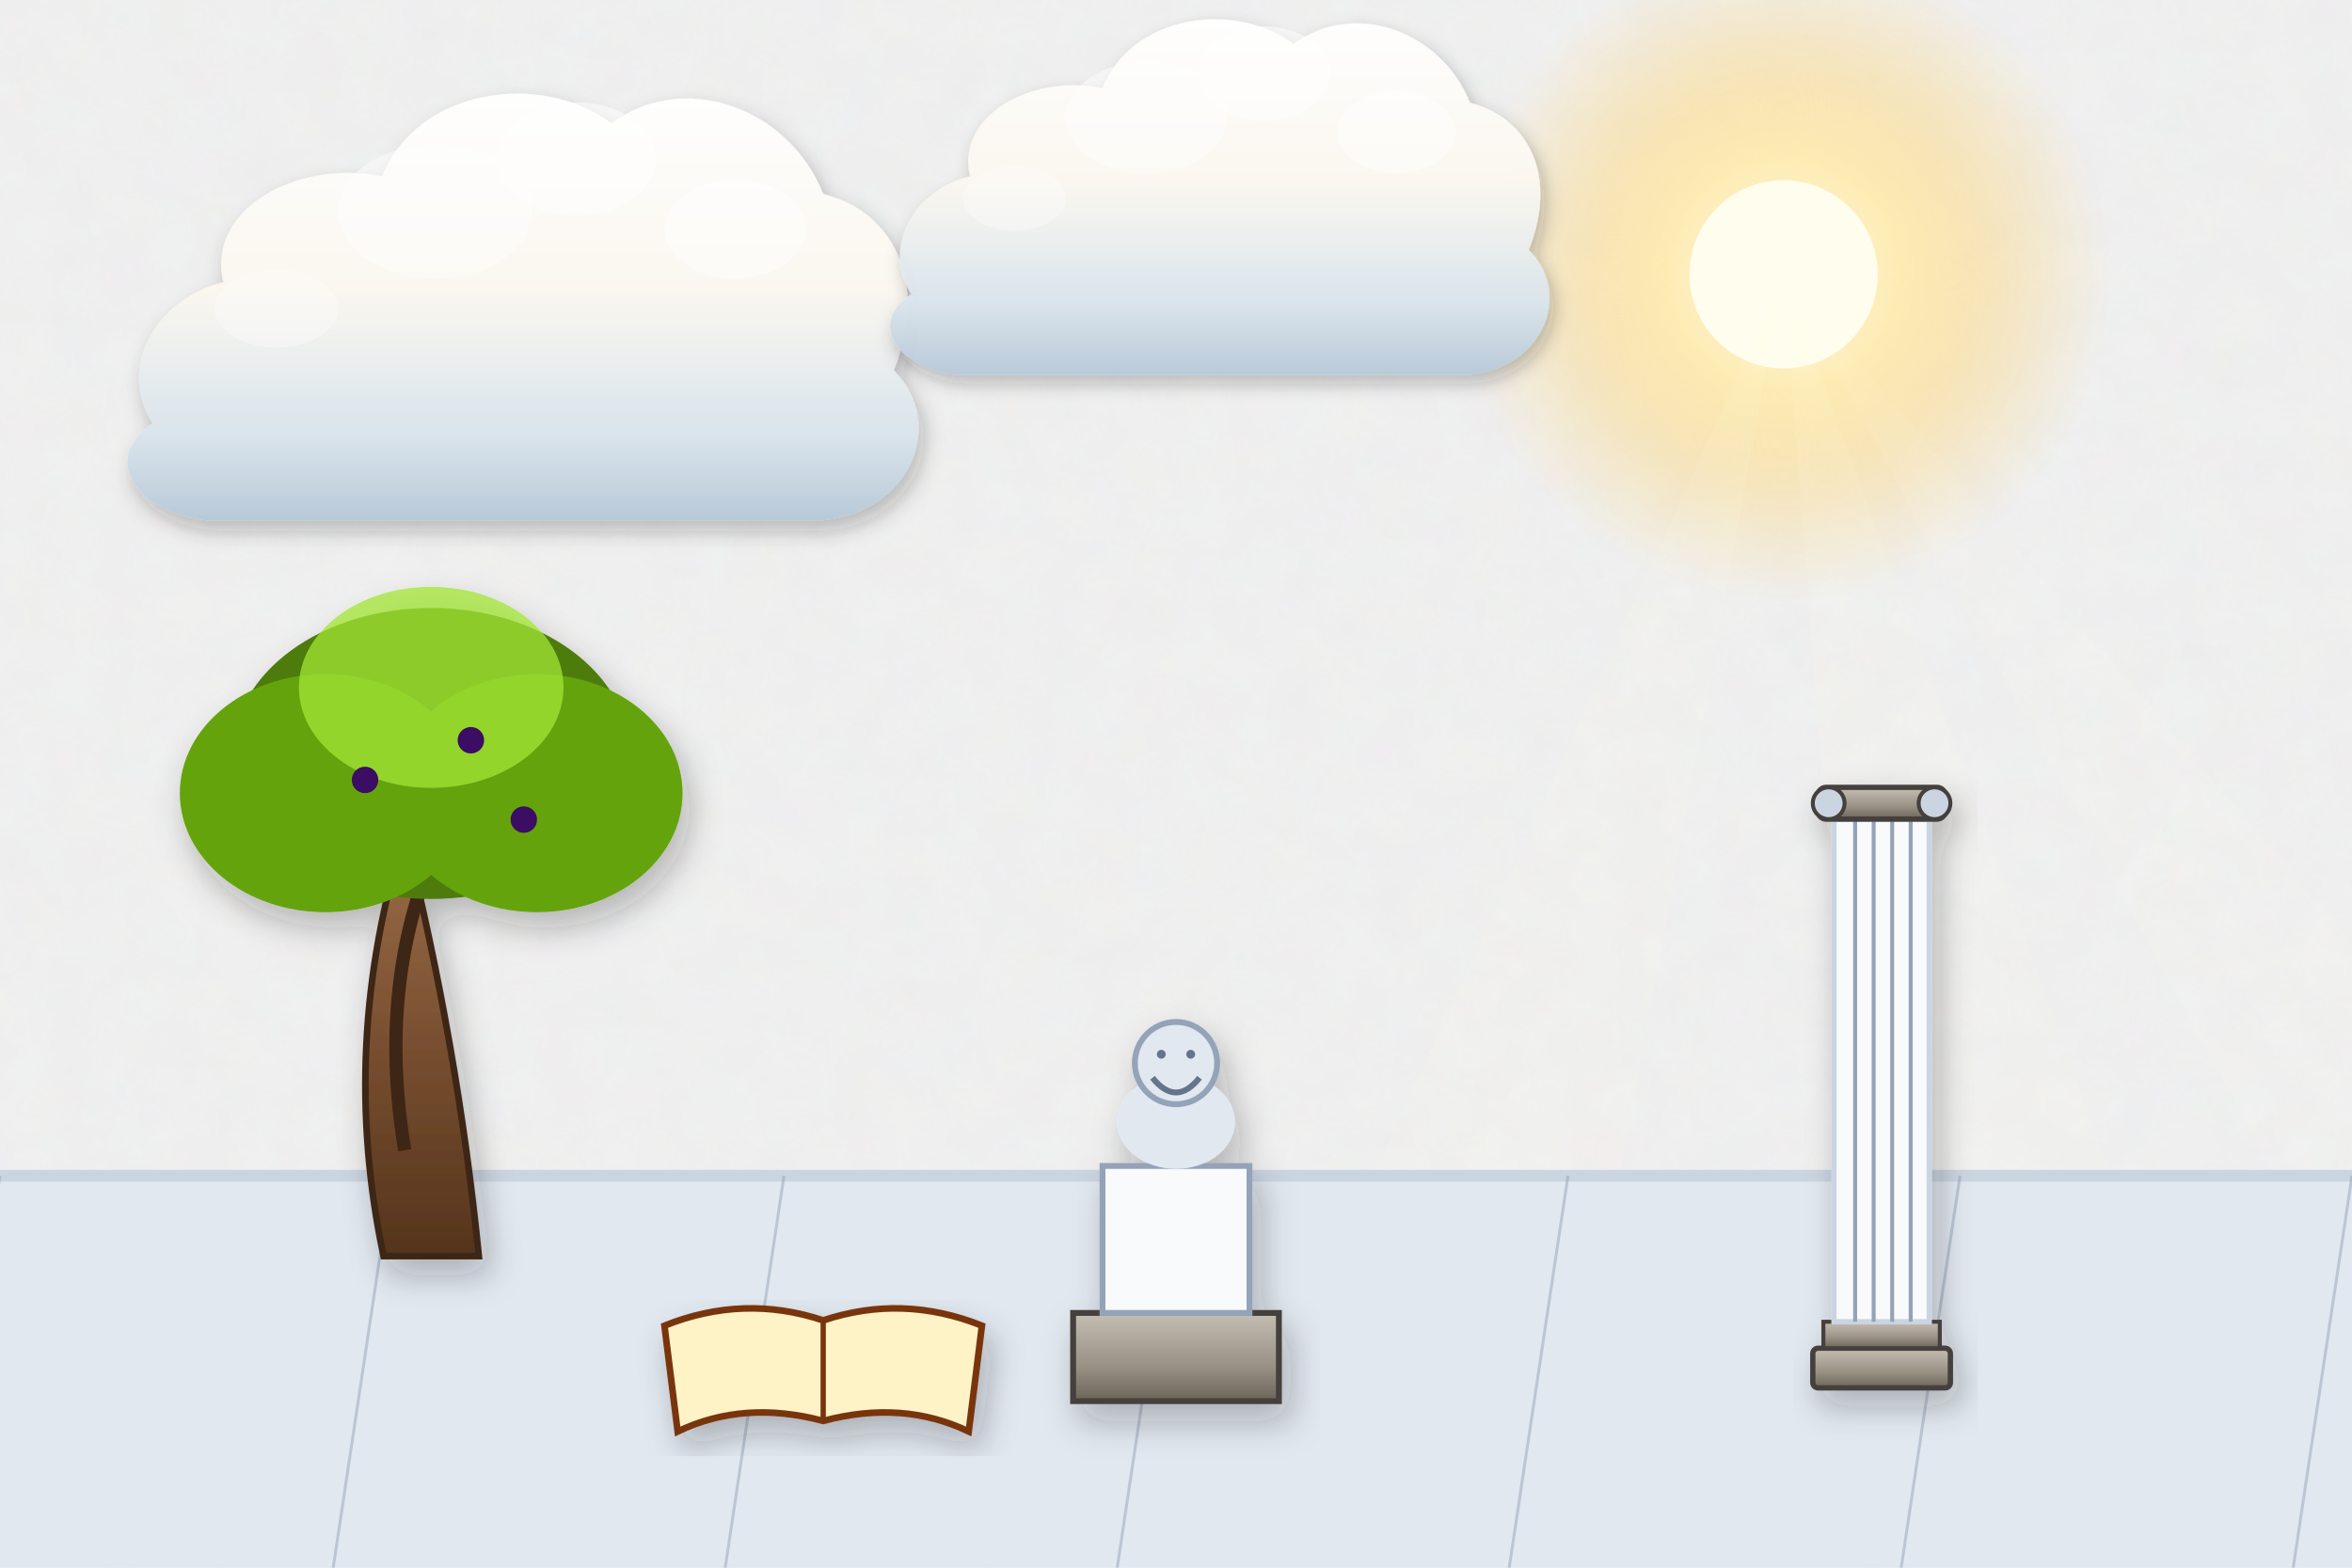
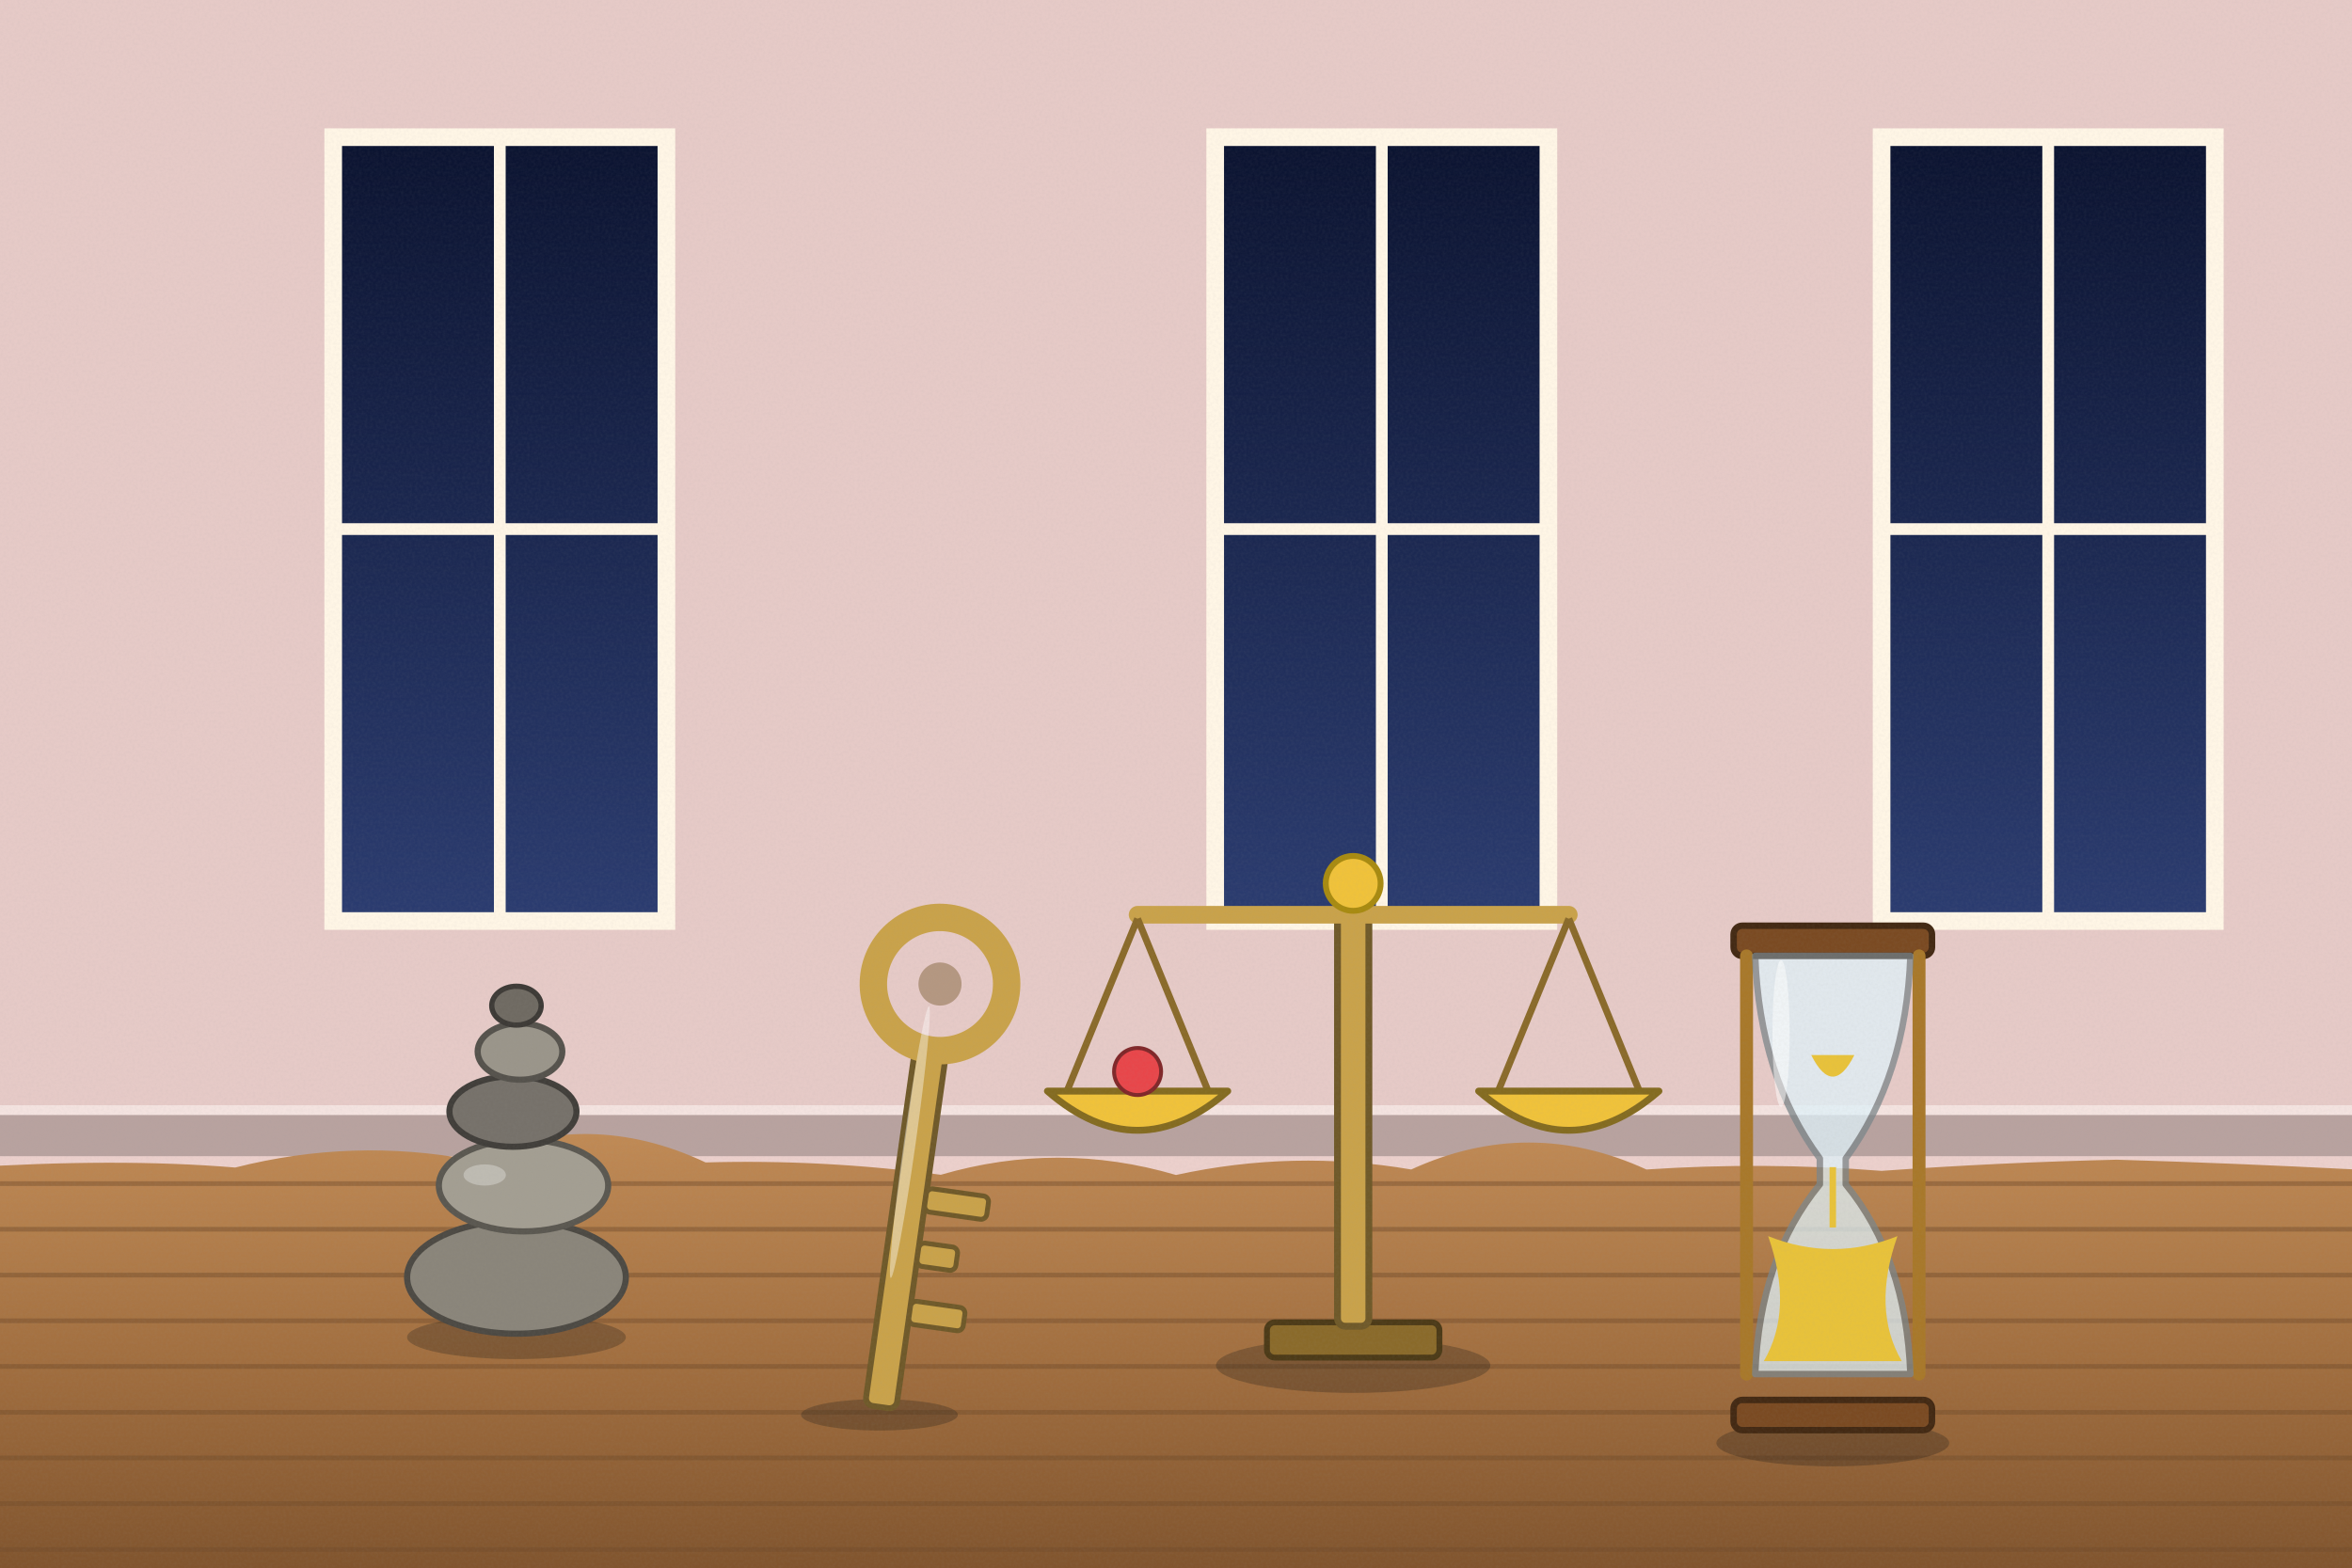
<svg xmlns="http://www.w3.org/2000/svg" viewBox="0 0 1200 800" width="1200" height="800">
  <defs>
-     <filter id="ghibliPaper" x="0%" y="0%" width="100%" height="100%">
-       <feTurbulence type="fractalNoise" baseFrequency="0.04" numOctaves="3" result="noise" seed="42" />
-       <feColorMatrix type="matrix" values="1 0 0 0 0  0 1 0 0 0  0 0 1 0 0  0 0 0 0.035 0" in="noise" result="coloredNoise" />
-       <feComposite operator="in" in2="SourceGraphic" />
-     </filter>
-     <filter id="softGlow" x="-20%" y="-20%" width="140%" height="140%">
-       <feGaussianBlur stdDeviation="8" result="blur" />
-       <feComposite in="SourceGraphic" in2="blur" operator="over" />
-     </filter>
-     <filter id="dropShadow" x="-20%" y="-20%" width="140%" height="140%">
-       <feDropShadow dx="3" dy="6" stdDeviation="6" flood-color="#141e28" flood-opacity="0.28" />
-     </filter>
-     <linearGradient id="skyDay" x1="0" y1="0" x2="0" y2="1">
-       <stop offset="0%" stop-color="#236ca7" />
-       <stop offset="35%" stop-color="#5fa3d6" />
-       <stop offset="70%" stop-color="#b8e1f2" />
-       <stop offset="100%" stop-color="#fdf3dc" />
-     </linearGradient>
-     <linearGradient id="skySunset" x1="0" y1="0" x2="0" y2="1">
-       <stop offset="0%" stop-color="#31396b" />
-       <stop offset="35%" stop-color="#73507b" />
-       <stop offset="65%" stop-color="#cb6b5c" />
-       <stop offset="85%" stop-color="#f29e5a" />
-       <stop offset="100%" stop-color="#fedaa2" />
-     </linearGradient>
-     <linearGradient id="skyDusk" x1="0" y1="0" x2="0" y2="1">
-       <stop offset="0%" stop-color="#121832" />
-       <stop offset="40%" stop-color="#262f56" />
-       <stop offset="70%" stop-color="#4e3d64" />
-       <stop offset="90%" stop-color="#915264" />
-       <stop offset="100%" stop-color="#d6846c" />
-     </linearGradient>
-     <linearGradient id="cloudBodyDay" x1="0" y1="0" x2="0" y2="1">
-       <stop offset="0%" stop-color="#ffffff" />
-       <stop offset="45%" stop-color="#fcf8f0" />
-       <stop offset="80%" stop-color="#d9e4ec" />
-       <stop offset="100%" stop-color="#b6c8d7" />
-     </linearGradient>
-     <linearGradient id="cloudBodySunset" x1="0" y1="0" x2="0" y2="1">
-       <stop offset="0%" stop-color="#fff5e6" />
-       <stop offset="40%" stop-color="#fbd0a5" />
-       <stop offset="75%" stop-color="#cf8ca0" />
-       <stop offset="100%" stop-color="#7e607c" />
-     </linearGradient>
-     <radialGradient id="sunGlowDay" cx="50%" cy="50%" r="50%">
-       <stop offset="0%" stop-color="#fffced" stop-opacity="1" />
-       <stop offset="35%" stop-color="#ffebaa" stop-opacity="0.85" />
-       <stop offset="70%" stop-color="#ffd573" stop-opacity="0.35" />
-       <stop offset="100%" stop-color="#ffd573" stop-opacity="0" />
-     </radialGradient>
-     <radialGradient id="sunGlowSunset" cx="50%" cy="50%" r="50%">
-       <stop offset="0%" stop-color="#fff8db" stop-opacity="1" />
-       <stop offset="30%" stop-color="#ffb753" stop-opacity="0.9" />
-       <stop offset="65%" stop-color="#f46e45" stop-opacity="0.4" />
-       <stop offset="100%" stop-color="#e04a43" stop-opacity="0" />
-     </radialGradient>
-     <linearGradient id="hillDistant" x1="0" y1="0" x2="0" y2="1">
-       <stop offset="0%" stop-color="#6e94a8" />
-       <stop offset="100%" stop-color="#93b9c7" />
-     </linearGradient>
-     <linearGradient id="hillMid" x1="0" y1="0" x2="0" y2="1">
-       <stop offset="0%" stop-color="#4a7c4f" />
-       <stop offset="50%" stop-color="#3c6a40" />
-       <stop offset="100%" stop-color="#2d5231" />
-     </linearGradient>
-     <linearGradient id="hillNear" x1="0" y1="0" x2="0" y2="1">
-       <stop offset="0%" stop-color="#699e4c" />
-       <stop offset="60%" stop-color="#4c7e33" />
-       <stop offset="100%" stop-color="#2f5720" />
-     </linearGradient>
-     <linearGradient id="woodTone" x1="0" y1="0" x2="0" y2="1">
-       <stop offset="0%" stop-color="#9c6d48" />
-       <stop offset="50%" stop-color="#784f30" />
-       <stop offset="100%" stop-color="#55341c" />
-     </linearGradient>
-     <linearGradient id="brassTone" x1="0" y1="0" x2="1" y2="1">
-       <stop offset="0%" stop-color="#ffe699" />
-       <stop offset="35%" stop-color="#d9a536" />
-       <stop offset="70%" stop-color="#996c14" />
-       <stop offset="100%" stop-color="#5e4007" />
+     <linearGradient id="woodTone" x1="0" y1="0" x2="1" y2="0">
+       <stop offset="0" stop-color="#a77649" />
+       <stop offset=".5" stop-color="#7d5231" />
+       <stop offset="1" stop-color="#5a381e" />
    </linearGradient>
    <linearGradient id="stoneTone" x1="0" y1="0" x2="0" y2="1">
-       <stop offset="0%" stop-color="#c5beb3" />
-       <stop offset="60%" stop-color="#999184" />
-       <stop offset="100%" stop-color="#6c6458" />
+       <stop offset="0" stop-color="#c5beb3" />
+       <stop offset="1" stop-color="#7c7468" />
    </linearGradient>
-     <linearGradient id="waterTone" x1="0" y1="0" x2="0" y2="1">
-       <stop offset="0%" stop-color="#47a5be" />
-       <stop offset="50%" stop-color="#2a7796" />
-       <stop offset="100%" stop-color="#144d6a" />
+     <filter id="softShadow" x="-20%" y="-20%" width="140%" height="140%">
+       <feDropShadow dx="2" dy="5" stdDeviation="4" flood-color="#1b1a14" flood-opacity=".25" />
+     </filter>
+     <filter id="grain" x="0" y="0" width="100%" height="100%">
+       <feTurbulence type="fractalNoise" baseFrequency=".7" numOctaves="2" seed="11" />
+       <feColorMatrix type="matrix" values="0 0 0 0 .34  0 0 0 0 .34  0 0 0 0 .32  0 0 0 .22 -.07" />
+     </filter>
+     <linearGradient id="winSky" x1="0" y1="0" x2="0" y2="1">
+       <stop offset="0" stop-color="#0b1330" />
+       <stop offset="1" stop-color="#2b3c70" />
+     </linearGradient>
+     <linearGradient id="gndG" x1="0" y1="0" x2="0" y2="1">
+       <stop offset="0" stop-color="#c08a55" />
+       <stop offset=".5" stop-color="#a06d3e" />
+       <stop offset="1" stop-color="#7a4f2a" />
    </linearGradient>
  </defs>
-   <rect width="1200" height="800" fill="url(#skyDay)" filter="url(#ghibliPaper)" />
+   <rect width="1200" height="800" fill="#ecd0cc" />
+   <rect x="0" y="0" width="1200" height="590" fill="#d9bfbc" opacity=".35" />
+   <rect x="0" y="568" width="1200" height="22" fill="#b8a29f" />
+   <rect x="0" y="564" width="1200" height="5" fill="#f4e3e0" />
  <g>
-     <circle cx="910" cy="140" r="168" fill="url(#sunGlowDay)" />
-     <circle cx="910" cy="140" r="48" fill="#fffded" />
-     <polygon points="910,140 610,800 790,800" fill="#fffbe6" opacity="0.08" />
-     <polygon points="910,140 960,800 1150,800" fill="#fffbe6" opacity="0.08" />
-     <polygon points="910,140 1270,800 1470,800" fill="#fffbe6" opacity="0.06" />
+     <rect x="170" y="70" width="170" height="400" fill="url(#winSky)" stroke="#fff6e6" stroke-width="9" />
+     <line x1="255" y1="70" x2="255" y2="470" stroke="#fff6e6" stroke-width="6" />
+     <line x1="170" y1="270" x2="340" y2="270" stroke="#fff6e6" stroke-width="6" />
+     <rect x="620" y="70" width="170" height="400" fill="url(#winSky)" stroke="#fff6e6" stroke-width="9" />
+     <line x1="705" y1="70" x2="705" y2="470" stroke="#fff6e6" stroke-width="6" />
+     <line x1="620" y1="270" x2="790" y2="270" stroke="#fff6e6" stroke-width="6" />
+     <rect x="960" y="70" width="170" height="400" fill="url(#winSky)" stroke="#fff6e6" stroke-width="9" />
+     <line x1="1045" y1="70" x2="1045" y2="470" stroke="#fff6e6" stroke-width="6" />
+     <line x1="960" y1="270" x2="1130" y2="270" stroke="#fff6e6" stroke-width="6" />
  </g>
-   <g transform="translate(240, 180) scale(0.9)" opacity="0.95">
-     <path d="M-180,40        C-200,10 -180,-30 -140,-40        C-150,-80 -100,-110 -50,-100        C-30,-150 40,-160 80,-130        C120,-160 180,-140 200,-90        C240,-80 260,-40 240,10        C270,40 250,90 200,95        L-150,95        C-190,90 -210,60 -180,40 Z" fill="url(#cloudBodyDay)" filter="url(#dropShadow)" />
-     <ellipse cx="60" cy="-110" rx="45" ry="32" fill="#ffffff" opacity="0.55" />
-     <ellipse cx="-20" cy="-80" rx="55" ry="38" fill="#ffffff" opacity="0.45" />
-     <ellipse cx="150" cy="-70" rx="40" ry="28" fill="#ffffff" opacity="0.5" />
-     <ellipse cx="-110" cy="-25" rx="35" ry="22" fill="#ffffff" opacity="0.35" />
+   <g>
+     <path d="M-20,596 Q60,590.8 120,595.8 Q180,580.6 240,591.8 Q300,564.9 360,593.2 Q420,591.5 480,599.5 Q540,582 600,599.6 Q660,586.5 720,596.8 Q780,569.3 840,596.8 Q900,592.8 960,597.5 Q1020,593.2 1080,591.8 Q1140,593.6 1200,596.7 Q1260,578 1320,595.6 L1240,820 L-20,820 Z" fill="url(#gndG)" />
+     <line x1="-10" y1="604" x2="1210" y2="604" stroke="#704c2b" stroke-width="2.4" opacity=".45" />
+     <line x1="-10" y1="627.3" x2="1210" y2="627.3" stroke="#704c2b" stroke-width="2.4" opacity=".45" />
+     <line x1="-10" y1="650.7" x2="1210" y2="650.7" stroke="#704c2b" stroke-width="2.4" opacity=".45" />
+     <line x1="-10" y1="674" x2="1210" y2="674" stroke="#704c2b" stroke-width="2.4" opacity=".45" />
+     <line x1="-10" y1="697.3" x2="1210" y2="697.3" stroke="#704c2b" stroke-width="2.4" opacity=".45" />
+     <line x1="-10" y1="720.7" x2="1210" y2="720.7" stroke="#704c2b" stroke-width="2.4" opacity=".45" />
+     <line x1="-10" y1="744" x2="1210" y2="744" stroke="#704c2b" stroke-width="2.4" opacity=".45" />
+     <line x1="-10" y1="767.3" x2="1210" y2="767.3" stroke="#704c2b" stroke-width="2.4" opacity=".45" />
+     <line x1="-10" y1="790.7" x2="1210" y2="790.7" stroke="#704c2b" stroke-width="2.4" opacity=".45" />
+     <line x1="259.3" y1="784.3" x2="445.5" y2="786.6" stroke="#805732" stroke-width="1.6" opacity="0" />
+     <line x1="861.2" y1="793.5" x2="915.8" y2="711.4" stroke="#805732" stroke-width="1.6" opacity="0" />
+     <line x1="467.3" y1="652" x2="306.1" y2="712" stroke="#805732" stroke-width="1.6" opacity="0" />
+     <line x1="531" y1="751.2" x2="1028.8" y2="643.1" stroke="#805732" stroke-width="1.6" opacity="0" />
+     <line x1="86.3" y1="629.8" x2="1030.2" y2="634.5" stroke="#805732" stroke-width="1.6" opacity="0" />
+     <line x1="1150.4" y1="620.4" x2="100.8" y2="700.7" stroke="#805732" stroke-width="1.6" opacity="0" />
+     <line x1="1139.5" y1="701.2" x2="201.9" y2="691.8" stroke="#805732" stroke-width="1.6" opacity="0" />
+     <line x1="78.9" y1="663.7" x2="110.7" y2="603.5" stroke="#805732" stroke-width="1.6" opacity="0" />
+     <line x1="1097.6" y1="598.4" x2="853.2" y2="695.4" stroke="#805732" stroke-width="1.6" opacity="0" />
+     <line x1="601.7" y1="786.1" x2="884.8" y2="718.6" stroke="#805732" stroke-width="1.6" opacity="0" />
+     <line x1="928.6" y1="786.5" x2="696" y2="735.6" stroke="#805732" stroke-width="1.6" opacity="0" />
+     <line x1="887.4" y1="695.3" x2="330.2" y2="716.7" stroke="#805732" stroke-width="1.6" opacity="0" />
+     <line x1="793.8" y1="795" x2="1055.4" y2="697.3" stroke="#805732" stroke-width="1.6" opacity="0" />
+     <line x1="223.8" y1="769.8" x2="615" y2="655.1" stroke="#805732" stroke-width="1.6" opacity="0" />
+     <line x1="360.6" y1="788.3" x2="0.5" y2="691.2" stroke="#805732" stroke-width="1.6" opacity="0" />
+     <line x1="857.6" y1="760.2" x2="1138.8" y2="702.6" stroke="#805732" stroke-width="1.6" opacity="0" />
+     <line x1="832.8" y1="656.2" x2="1035.8" y2="597.5" stroke="#805732" stroke-width="1.6" opacity="0" />
+     <line x1="169.1" y1="644.5" x2="731.1" y2="704.6" stroke="#805732" stroke-width="1.6" opacity="0" />
+     <line x1="293.9" y1="634.8" x2="190.9" y2="654.1" stroke="#805732" stroke-width="1.6" opacity="0" />
+     <line x1="945.5" y1="672.2" x2="306.3" y2="606.4" stroke="#805732" stroke-width="1.6" opacity="0" />
+     <line x1="841.7" y1="760.1" x2="558.7" y2="671.3" stroke="#805732" stroke-width="1.6" opacity="0" />
+     <line x1="107.6" y1="736.6" x2="977.7" y2="792" stroke="#805732" stroke-width="1.6" opacity="0" />
+     <line x1="1031.7" y1="655.8" x2="1055.9" y2="765.8" stroke="#805732" stroke-width="1.6" opacity="0" />
+     <line x1="949.9" y1="622.2" x2="1068.7" y2="690.8" stroke="#805732" stroke-width="1.6" opacity="0" />
+     <line x1="952" y1="670.3" x2="460.4" y2="772.5" stroke="#805732" stroke-width="1.6" opacity="0" />
+     <line x1="66.4" y1="753.1" x2="857.4" y2="624.2" stroke="#805732" stroke-width="1.6" opacity="0" />
  </g>
-   <g transform="translate(600, 120) scale(0.75)" opacity="0.95">
-     <path d="M-180,40        C-200,10 -180,-30 -140,-40        C-150,-80 -100,-110 -50,-100        C-30,-150 40,-160 80,-130        C120,-160 180,-140 200,-90        C240,-80 260,-40 240,10        C270,40 250,90 200,95        L-150,95        C-190,90 -210,60 -180,40 Z" fill="url(#cloudBodyDay)" filter="url(#dropShadow)" />
-     <ellipse cx="60" cy="-110" rx="45" ry="32" fill="#ffffff" opacity="0.55" />
-     <ellipse cx="-20" cy="-80" rx="55" ry="38" fill="#ffffff" opacity="0.45" />
-     <ellipse cx="150" cy="-70" rx="40" ry="28" fill="#ffffff" opacity="0.5" />
-     <ellipse cx="-110" cy="-25" rx="35" ry="22" fill="#ffffff" opacity="0.35" />
+   <g transform="translate(263.5,682.4) scale(0.9)">
+     <ellipse cx="0" cy="0" rx="62" ry="12.4" fill="#1b1a14" opacity="0.28" />
+     <ellipse cx="0" cy="-34" rx="62" ry="32" fill="#8a857a" stroke="#4c4943" stroke-width="3.5" />
+     <ellipse cx="4" cy="-86" rx="48" ry="26" fill="#a39e92" stroke="#5a5750" stroke-width="3.5" />
+     <ellipse cx="-2" cy="-128" rx="36" ry="20" fill="#76716a" stroke="#413e3a" stroke-width="3.5" />
+     <ellipse cx="2" cy="-162" rx="24" ry="16" fill="#9a958a" stroke="#55524c" stroke-width="3.5" />
+     <ellipse cx="0" cy="-188" rx="14" ry="11" fill="#6f6a62" stroke="#3d3a36" stroke-width="3" />
+     <ellipse cx="-18" cy="-92" rx="12" ry="6" fill="#ffffff" opacity="0.3" />
  </g>
-   <polygon points="-50,600 1250,600 1250,800 -50,800" fill="#e2e8f0" />
-   <line x1="-50" y1="600" x2="1250" y2="600" stroke="#cbd5e1" stroke-width="6" />
-   <line x1="0" y1="600" x2="-30" y2="800" stroke="#94a3b8" stroke-width="1.5" opacity="0.5" />
-   <line x1="200" y1="600" x2="170" y2="800" stroke="#94a3b8" stroke-width="1.5" opacity="0.5" />
-   <line x1="400" y1="600" x2="370" y2="800" stroke="#94a3b8" stroke-width="1.5" opacity="0.5" />
-   <line x1="600" y1="600" x2="570" y2="800" stroke="#94a3b8" stroke-width="1.5" opacity="0.5" />
-   <line x1="800" y1="600" x2="770" y2="800" stroke="#94a3b8" stroke-width="1.5" opacity="0.5" />
-   <line x1="1000" y1="600" x2="970" y2="800" stroke="#94a3b8" stroke-width="1.5" opacity="0.5" />
-   <line x1="1200" y1="600" x2="1170" y2="800" stroke="#94a3b8" stroke-width="1.5" opacity="0.5" />
-   <g transform="translate(220, 560) scale(1.35)" filter="url(#dropShadow)">
-     <path d="M-18,60 Q-35,-20 -10,-100 Q10,-20 18,60 Z" fill="url(#woodTone)" stroke="#3e2515" stroke-width="2.5" />
-     <path d="M-10,20 Q-20,-40 0,-90" stroke="#3e2515" stroke-width="5" fill="none" />
-     <ellipse cx="0" cy="-130" rx="75" ry="55" fill="#4d7c0f" />
-     <ellipse cx="-40" cy="-115" rx="55" ry="45" fill="#65a30d" />
-     <ellipse cx="40" cy="-115" rx="55" ry="45" fill="#65a30d" />
-     <ellipse cx="0" cy="-155" rx="50" ry="38" fill="#a3e635" opacity="0.75" />
-     <circle cx="-25" cy="-120" r="5" fill="#3b0764" />
-     <circle cx="15" cy="-135" r="5" fill="#3b0764" />
-     <circle cx="35" cy="-105" r="5" fill="#3b0764" />
+   <g transform="translate(690.4,696.8) scale(1)">
+     <ellipse cx="0" cy="0" rx="70" ry="14" fill="#1b1a14" opacity="0.28" />
+     <rect x="-44" y="-22" width="88" height="18" rx="4" fill="#8a6a2a" stroke="#4c3a17" stroke-width="3" />
+     <rect x="-8" y="-250" width="16" height="230" rx="4" fill="#c9a24a" stroke="#6f5929" stroke-width="3.5" />
+     <line x1="-110" y1="-230" x2="110" y2="-230" stroke="#c9a24a" stroke-width="9" stroke-linecap="round" />
+     <circle cx="0" cy="-246" r="14" fill="#f0c23a" stroke="#a88a10" stroke-width="3" />
+     <path d="M-110,-228 L-146,-140 M-110,-228 L-74,-140" stroke="#8a6a2a" stroke-width="3.5" />
+     <path d="M-156,-140 Q-110,-100 -64,-140 Z" fill="#f0c23a" stroke="#846b20" stroke-width="3.5" stroke-linejoin="round" stroke-linecap="round" />
+     <path d="M110,-228 L74,-140 M110,-228 L146,-140" stroke="#8a6a2a" stroke-width="3.5" />
+     <path d="M64,-140 Q110,-100 156,-140 Z" fill="#f0c23a" stroke="#846b20" stroke-width="3.5" stroke-linejoin="round" stroke-linecap="round" />
+     <ellipse cx="-110" cy="-150" rx="12" ry="12" fill="#e8464a" stroke="#802729" stroke-width="2" />
  </g>
-   <g transform="translate(960, 580) scale(1.35)" filter="url(#dropShadow)">
-     <rect x="-26" y="80" width="52" height="15" rx="2" fill="url(#stoneTone)" stroke="#44403c" stroke-width="2" />
-     <rect x="-22" y="70" width="44" height="10" fill="url(#stoneTone)" stroke="#44403c" stroke-width="1.5" />
-     <rect x="-18" y="-120" width="36" height="190" fill="#f8fafc" stroke="#cbd5e1" stroke-width="2" />
-     <line x1="-10" y1="-120" x2="-10" y2="70" stroke="#94a3b8" stroke-width="1.5" />
-     <line x1="-3" y1="-120" x2="-3" y2="70" stroke="#94a3b8" stroke-width="1.5" />
-     <line x1="4" y1="-120" x2="4" y2="70" stroke="#94a3b8" stroke-width="1.5" />
-     <line x1="11" y1="-120" x2="11" y2="70" stroke="#94a3b8" stroke-width="1.5" />
-     <rect x="-24" y="-132" width="48" height="12" rx="3" fill="url(#stoneTone)" stroke="#44403c" stroke-width="2" />
-     <circle cx="-20" cy="-126" r="6" fill="#cbd5e1" stroke="#44403c" stroke-width="1.5" />
-     <circle cx="20" cy="-126" r="6" fill="#cbd5e1" stroke="#44403c" stroke-width="1.5" />
+   <g transform="translate(448.7,722) scale(1)">
+     <ellipse cx="0" cy="0" rx="40" ry="8" fill="#1b1a14" opacity="0.28" />
+     <g transform="rotate(8)">
+       <rect x="-8" y="-190" width="16" height="186" rx="4" fill="#c9a24a" stroke="#6f5929" stroke-width="3" />
+       <circle cx="0" cy="-222" r="34" fill="none" stroke="#c9a24a" stroke-width="14" />
+       <circle cx="0" cy="-222" r="11" fill="#6a4a1a" opacity=".4" />
+       <rect x="8" y="-60" width="28" height="12" rx="3" fill="#c9a24a" stroke="#6f5929" stroke-width="2.5" />
+       <rect x="8" y="-90" width="20" height="12" rx="3" fill="#c9a24a" stroke="#6f5929" stroke-width="2.5" />
+       <rect x="8" y="-118" width="32" height="12" rx="3" fill="#c9a24a" stroke="#6f5929" stroke-width="2.5" />
+       <ellipse cx="-4" cy="-140" rx="3" ry="70" fill="#ffffff" opacity="0.4" />
+     </g>
  </g>
-   <g transform="translate(600, 610) scale(1.5)" filter="url(#dropShadow)">
-     <rect x="-35" y="40" width="70" height="30" fill="url(#stoneTone)" stroke="#44403c" stroke-width="2" />
-     <rect x="-25" y="-10" width="50" height="50" fill="#f8fafc" stroke="#94a3b8" stroke-width="2" />
-     <ellipse cx="0" cy="-25" rx="20" ry="16" fill="#e2e8f0" />
-     <circle cx="0" cy="-45" r="14" fill="#e2e8f0" stroke="#94a3b8" stroke-width="2" />
-     <path d="M-8,-40 Q0,-30 8,-40" stroke="#64748b" stroke-width="2" fill="none" />
-     <circle cx="-5" cy="-48" r="1.5" fill="#64748b" />
-     <circle cx="5" cy="-48" r="1.5" fill="#64748b" />
+   <g transform="translate(935.1,736.4) scale(1.1)">
+     <ellipse cx="0" cy="0" rx="54" ry="10.8" fill="#1b1a14" opacity="0.28" />
+     <rect x="-46" y="-240" width="92" height="14" rx="4" fill="#7a4a22" stroke="#432913" stroke-width="3" />
+     <rect x="-46" y="-20" width="92" height="14" rx="4" fill="#7a4a22" stroke="#432913" stroke-width="3" />
+     <line x1="-40" y1="-226" x2="-40" y2="-32" stroke="#a8782a" stroke-width="6" stroke-linecap="round" />
+     <line x1="40" y1="-226" x2="40" y2="-32" stroke="#a8782a" stroke-width="6" stroke-linecap="round" />
+     <path d="M-36,-226 L36,-226 Q34,-170 6,-132 L6,-120 Q34,-86 36,-32 L-36,-32 Q-34,-86 -6,-120 L-6,-132 Q-34,-170 -36,-226 Z" fill="#dff2fa" stroke="#7b858a" stroke-width="3" stroke-linejoin="round" stroke-linecap="round" opacity=".75" />
+     <path d="M-30,-96 Q-18,-62 -32,-38 L32,-38 Q18,-62 30,-96 Q0,-84 -30,-96 Z" fill="#e8c23a" stroke="#806b20" stroke-width="0" stroke-linejoin="round" stroke-linecap="round" />
+     <path d="M-10,-180 Q0,-160 10,-180 Z" fill="#e8c23a" stroke="#806b20" stroke-width="0" stroke-linejoin="round" stroke-linecap="round" />
+     <line x1="0" y1="-128" x2="0" y2="-100" stroke="#e8c23a" stroke-width="3" />
+     <ellipse cx="-24" cy="-190" rx="4" ry="34" fill="#ffffff" opacity="0.5" />
  </g>
-   <g transform="translate(420, 690) scale(1.35)" filter="url(#dropShadow)">
-     <path d="M-60,-10 Q-30,-22 0,-12 Q30,-22 60,-10 L55,30 Q30,18 0,26 Q-30,18 -55,30 Z" fill="#fef3c7" stroke="#78350f" stroke-width="2.5" />
-     <line x1="0" y1="-12" x2="0" y2="26" stroke="#78350f" stroke-width="2" />
-   </g>
+   <rect x="-1" y="0" width="1202" height="800" filter="url(#grain)" opacity=".55" />
</svg>
